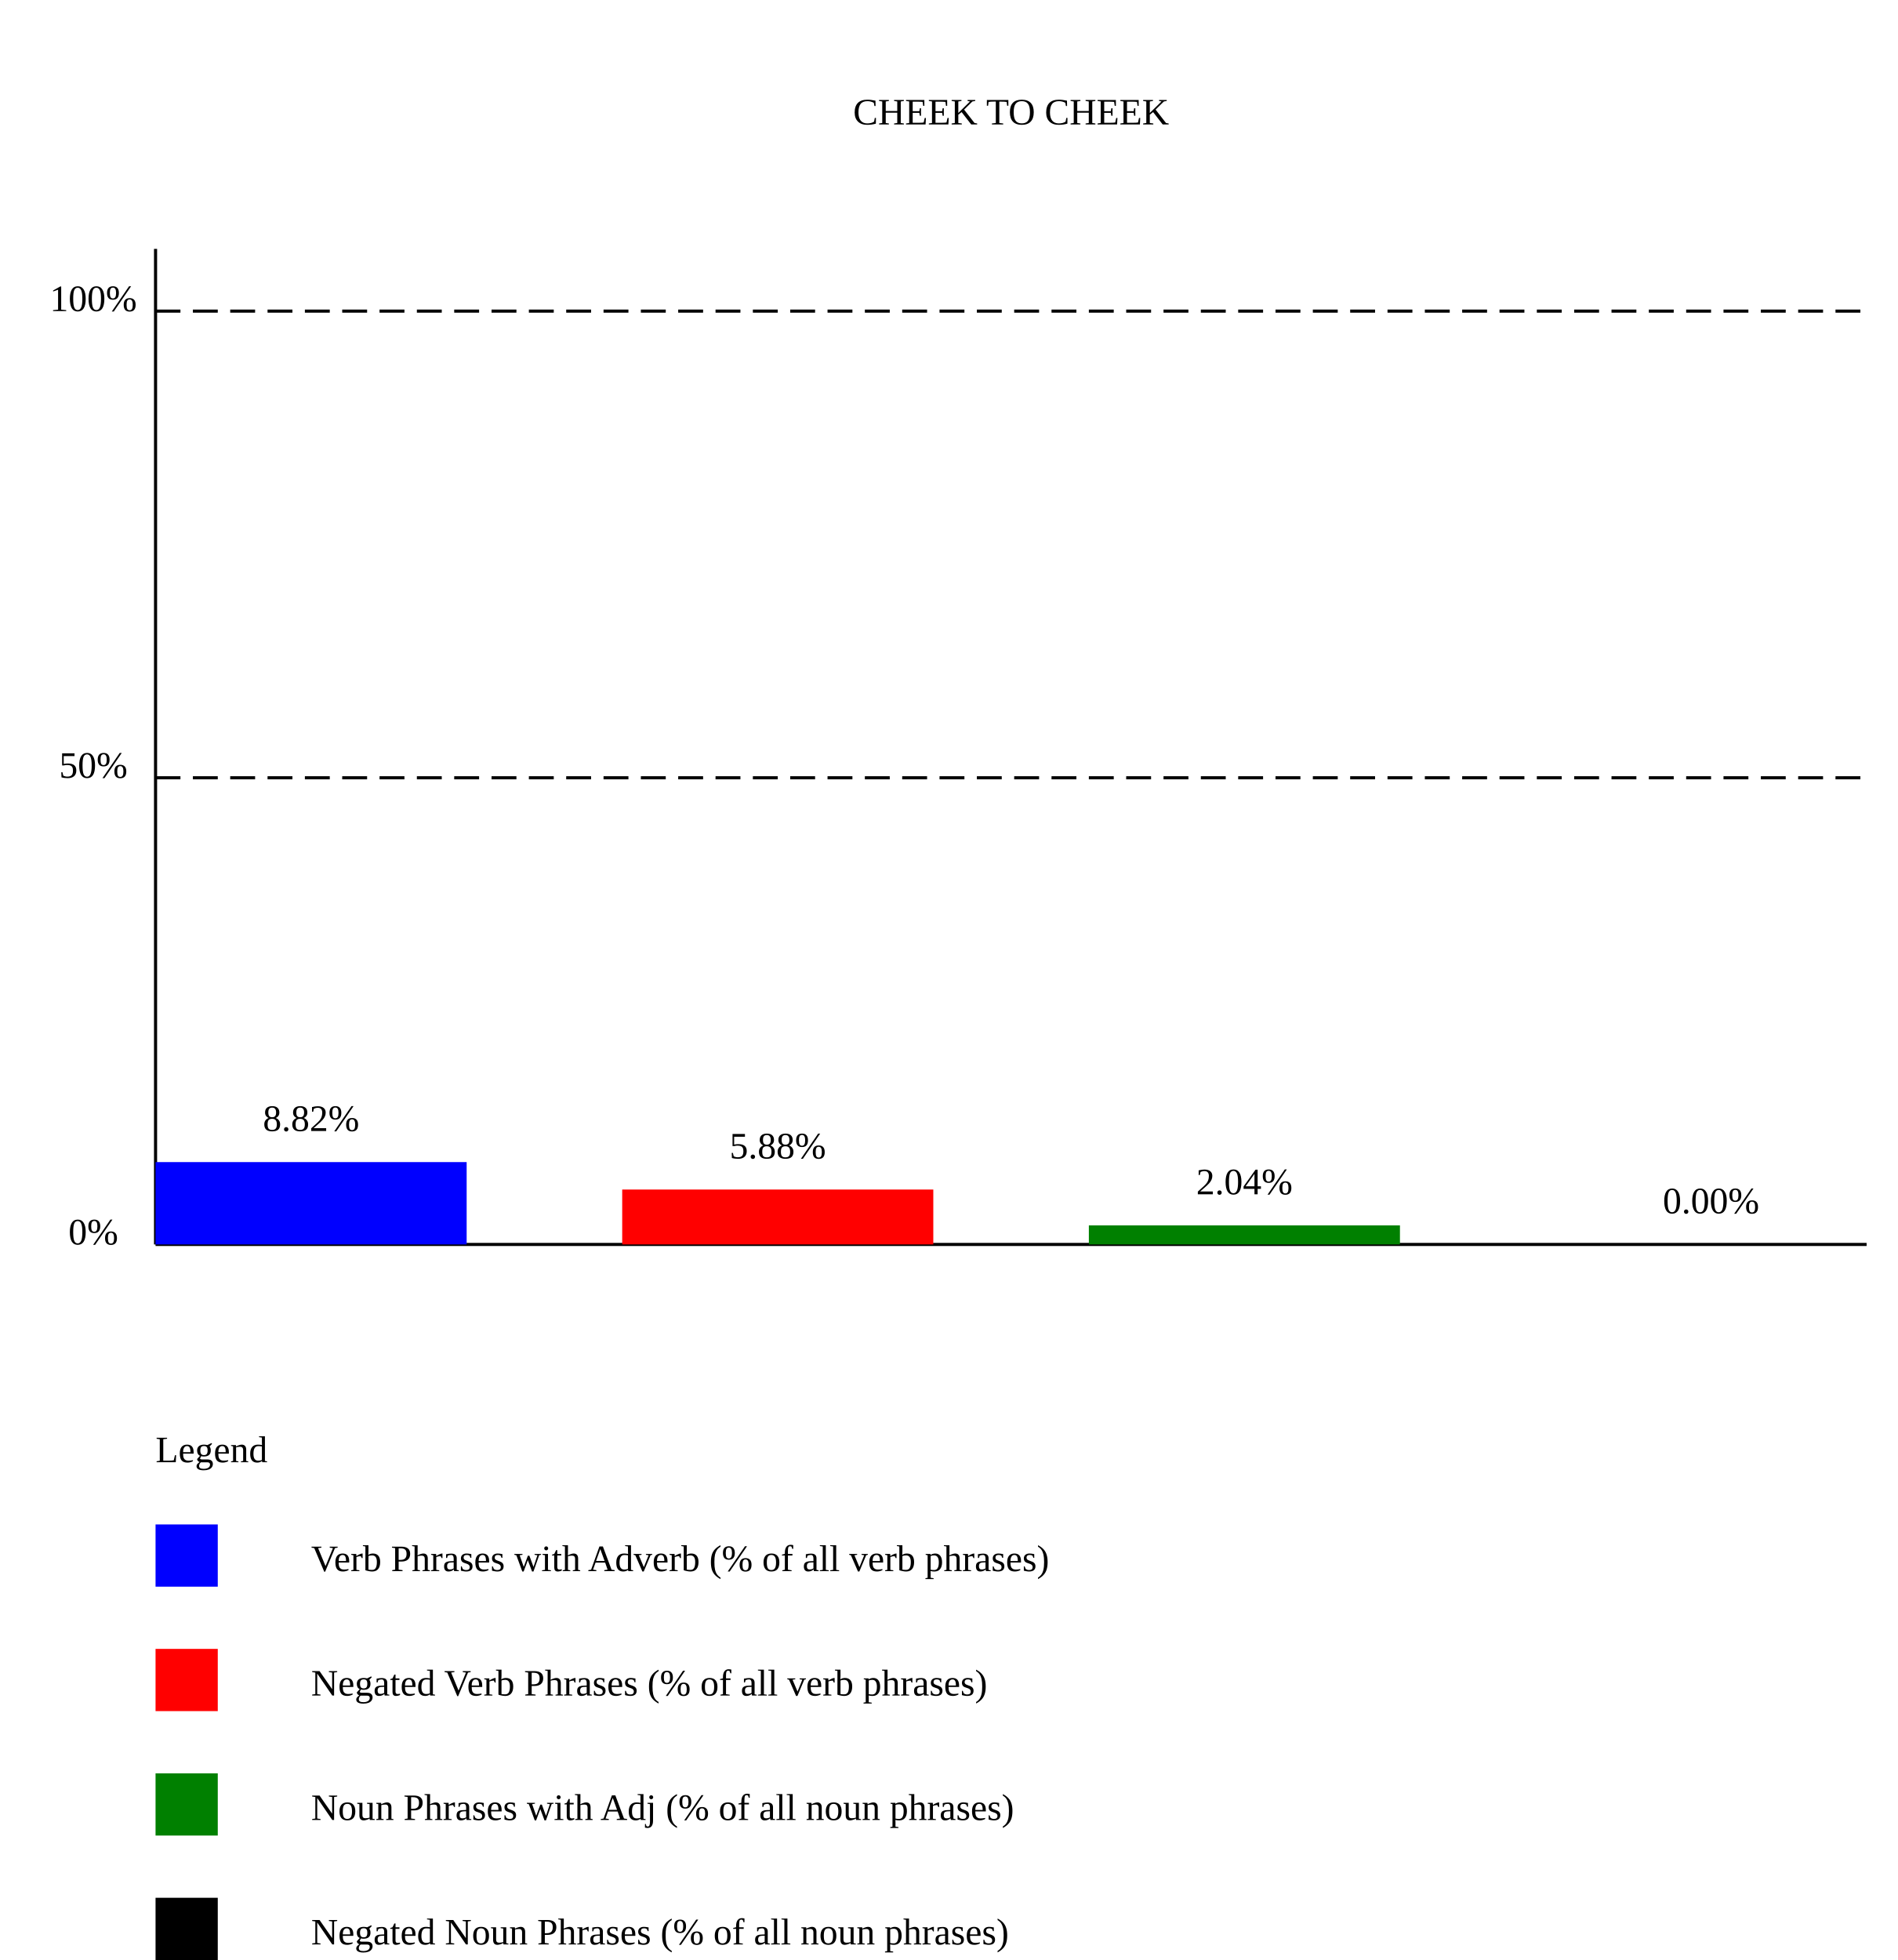
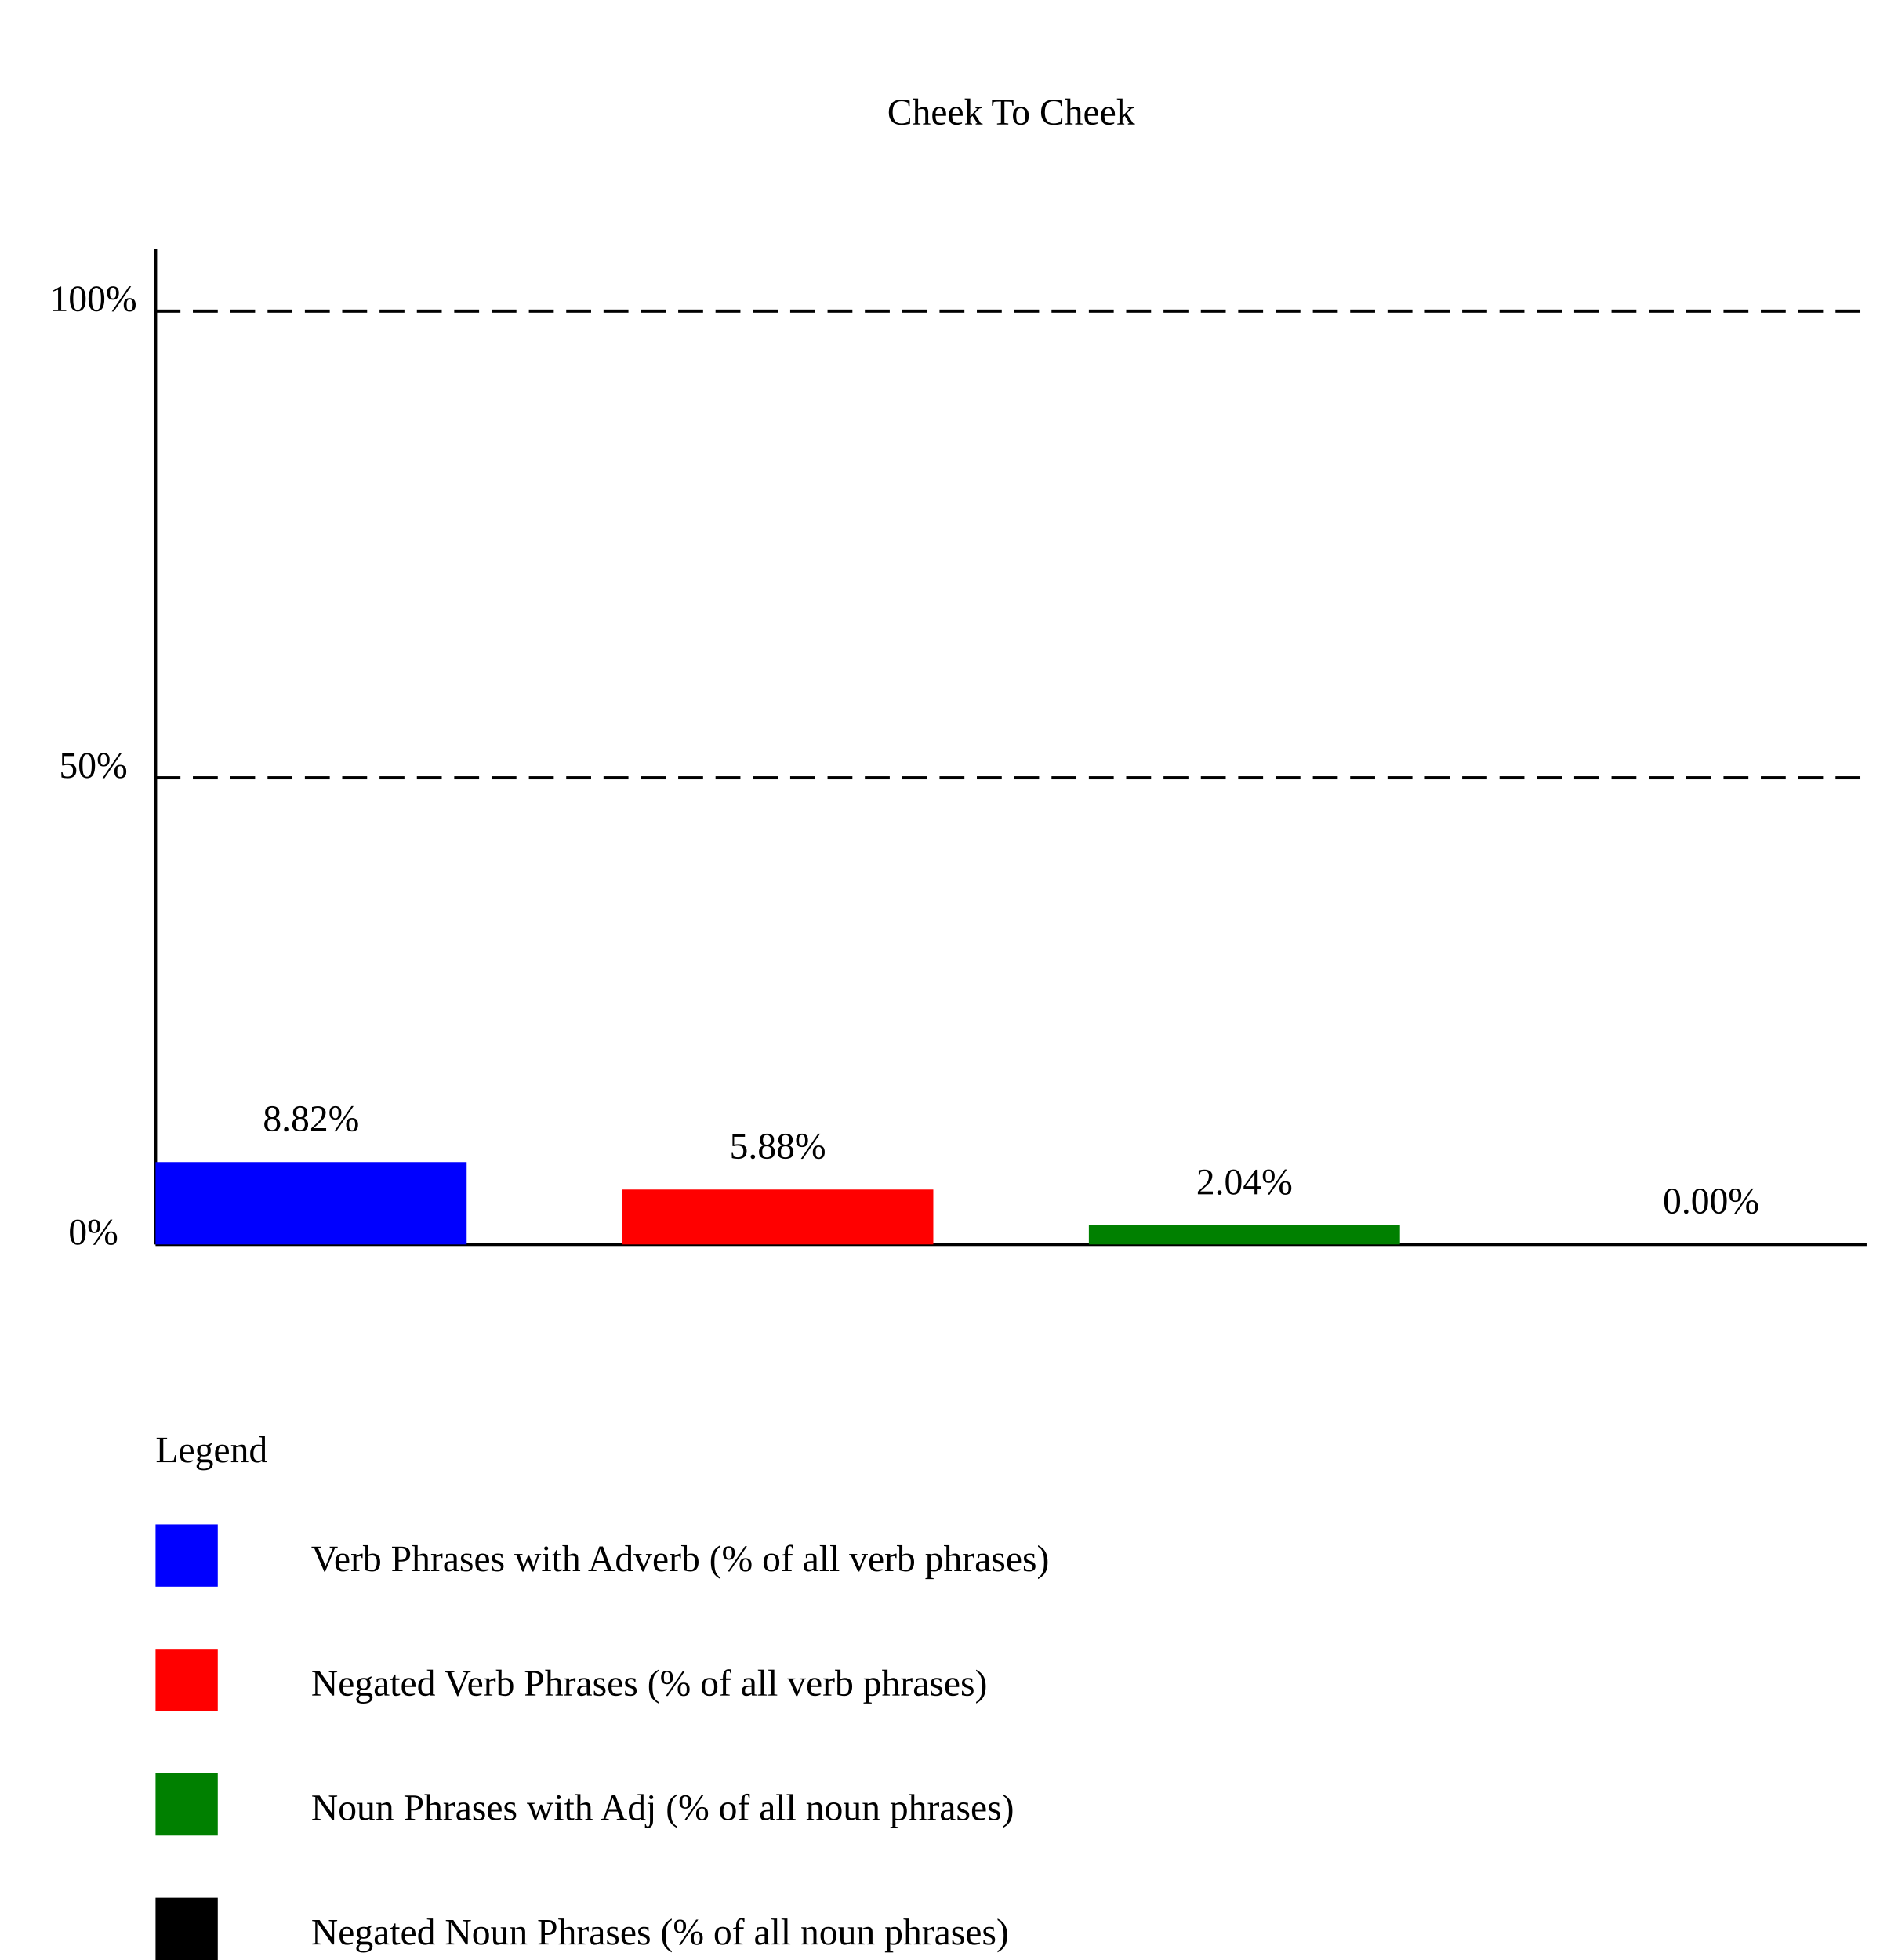
<svg xmlns="http://www.w3.org/2000/svg" width="100%" height="100%" viewBox="0 0 610 630" preserveAspectRatio="xMidYMid">
-   <text x="325" y="40" text-anchor="middle">CHEEK TO CHEEK</text>
+   <text x="325" y="40" text-anchor="middle">Cheek To Cheek</text>
  <line x1="50" y1="400" x2="600" y2="400" style="stroke:rgb(0,0,0);stroke-width:1" />
  <line x1="50" y1="400" x2="50" y2="80" style="stroke:rgb(0,0,0);stroke-width:1" />
  <text x="30" y="400" text-anchor="middle">0%</text>
  <text x="30" y="250" text-anchor="middle">50%</text>
  <text x="30" y="100" text-anchor="middle">100%</text>
  <line x1="50" y1="250" x2="600" y2="250" style="stroke:rgb(0,0,0);stroke-width:1" stroke-dasharray="8 4" />
  <line x1="50" y1="100" x2="600" y2="100" style="stroke:rgb(0,0,0);stroke-width:1" stroke-dasharray="8 4" />
  <rect x="50" y="373.529" width="100" height="26.471" style="fill:blue" />
  <rect x="200" y="382.353" width="100" height="17.647" style="fill:red" />
  <rect x="350" y="393.878" width="100" height="6.122" style="fill:green" />
  <rect x="500" y="400" width="100" height="0" style="fill:black" />
  <text x="100" y="363.529" text-anchor="middle">8.82%</text>
  <text x="250" y="372.353" text-anchor="middle">5.88%</text>
  <text x="400" y="383.878" text-anchor="middle">2.04%</text>
  <text x="550" y="390" text-anchor="middle">0.00%</text>
  <text x="50" y="470" text-anchor="left">Legend</text>
  <rect x="50" y="490" width="20" height="20" style="fill:blue" />
  <text x="100" y="505" text-anchor="left">Verb Phrases with Adverb (% of all verb phrases)</text>
  <rect x="50" y="530" width="20" height="20" style="fill:red" />
  <text x="100" y="545" text-anchor="left">Negated Verb Phrases (% of all verb phrases)</text>
  <rect x="50" y="570" width="20" height="20" style="fill:green" />
  <text x="100" y="585" text-anchor="left">Noun Phrases with Adj (% of all noun phrases)</text>
  <rect x="50" y="610" width="20" height="20" style="fill:black" />
  <text x="100" y="625" text-anchor="left">Negated Noun Phrases (% of all noun phrases)</text>
</svg>
